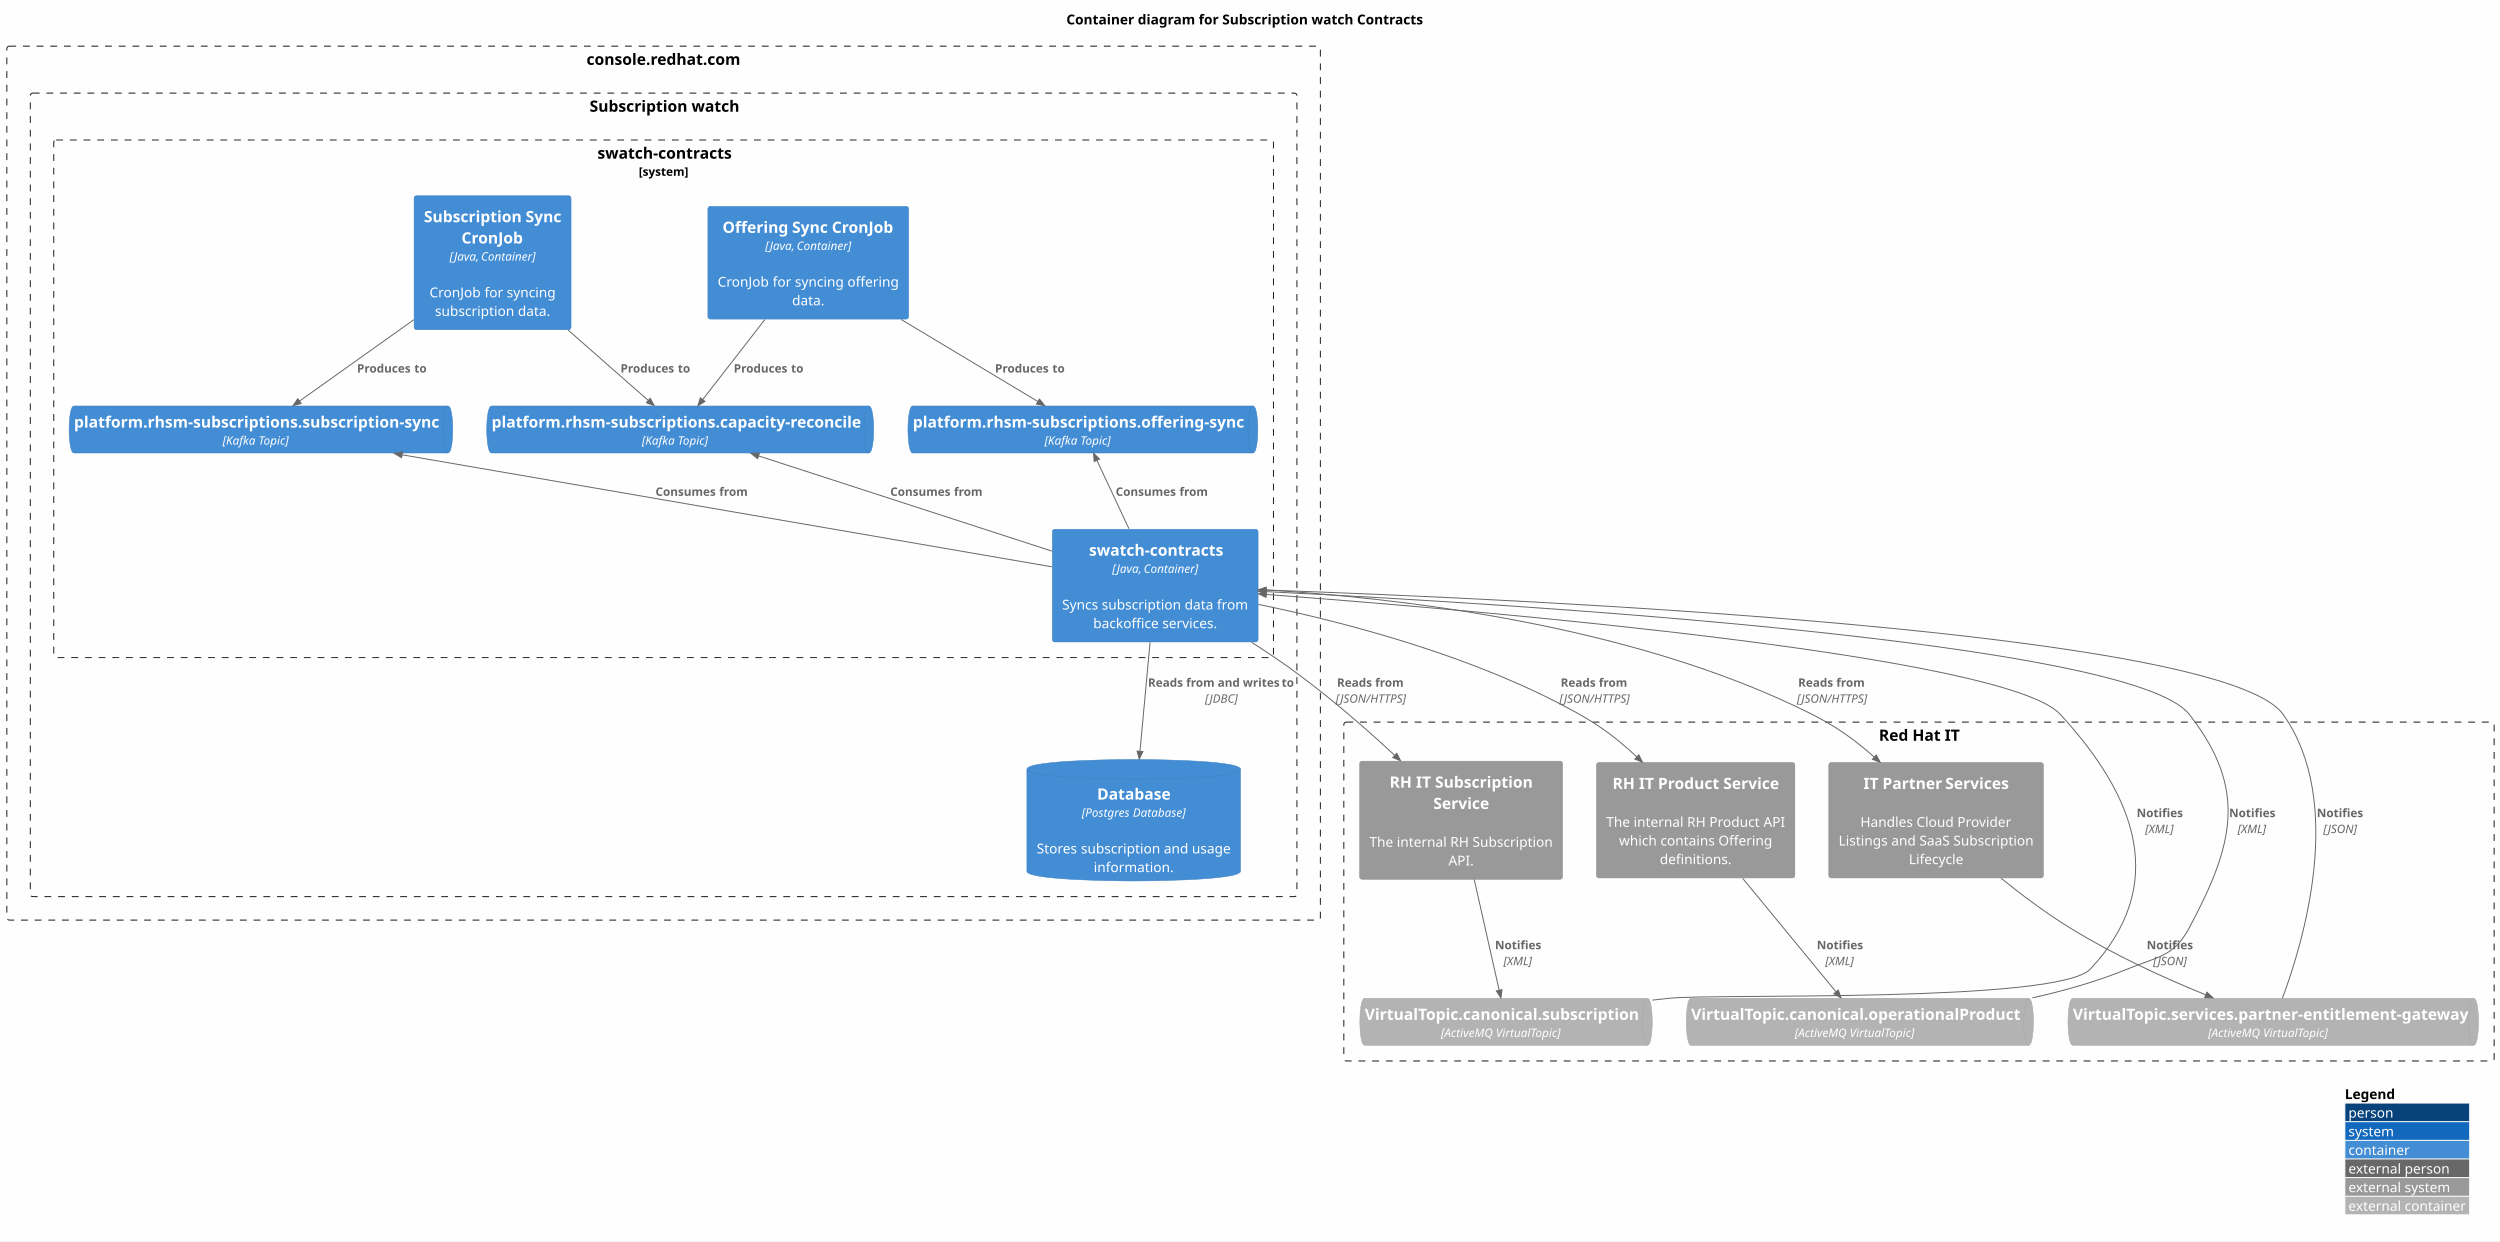
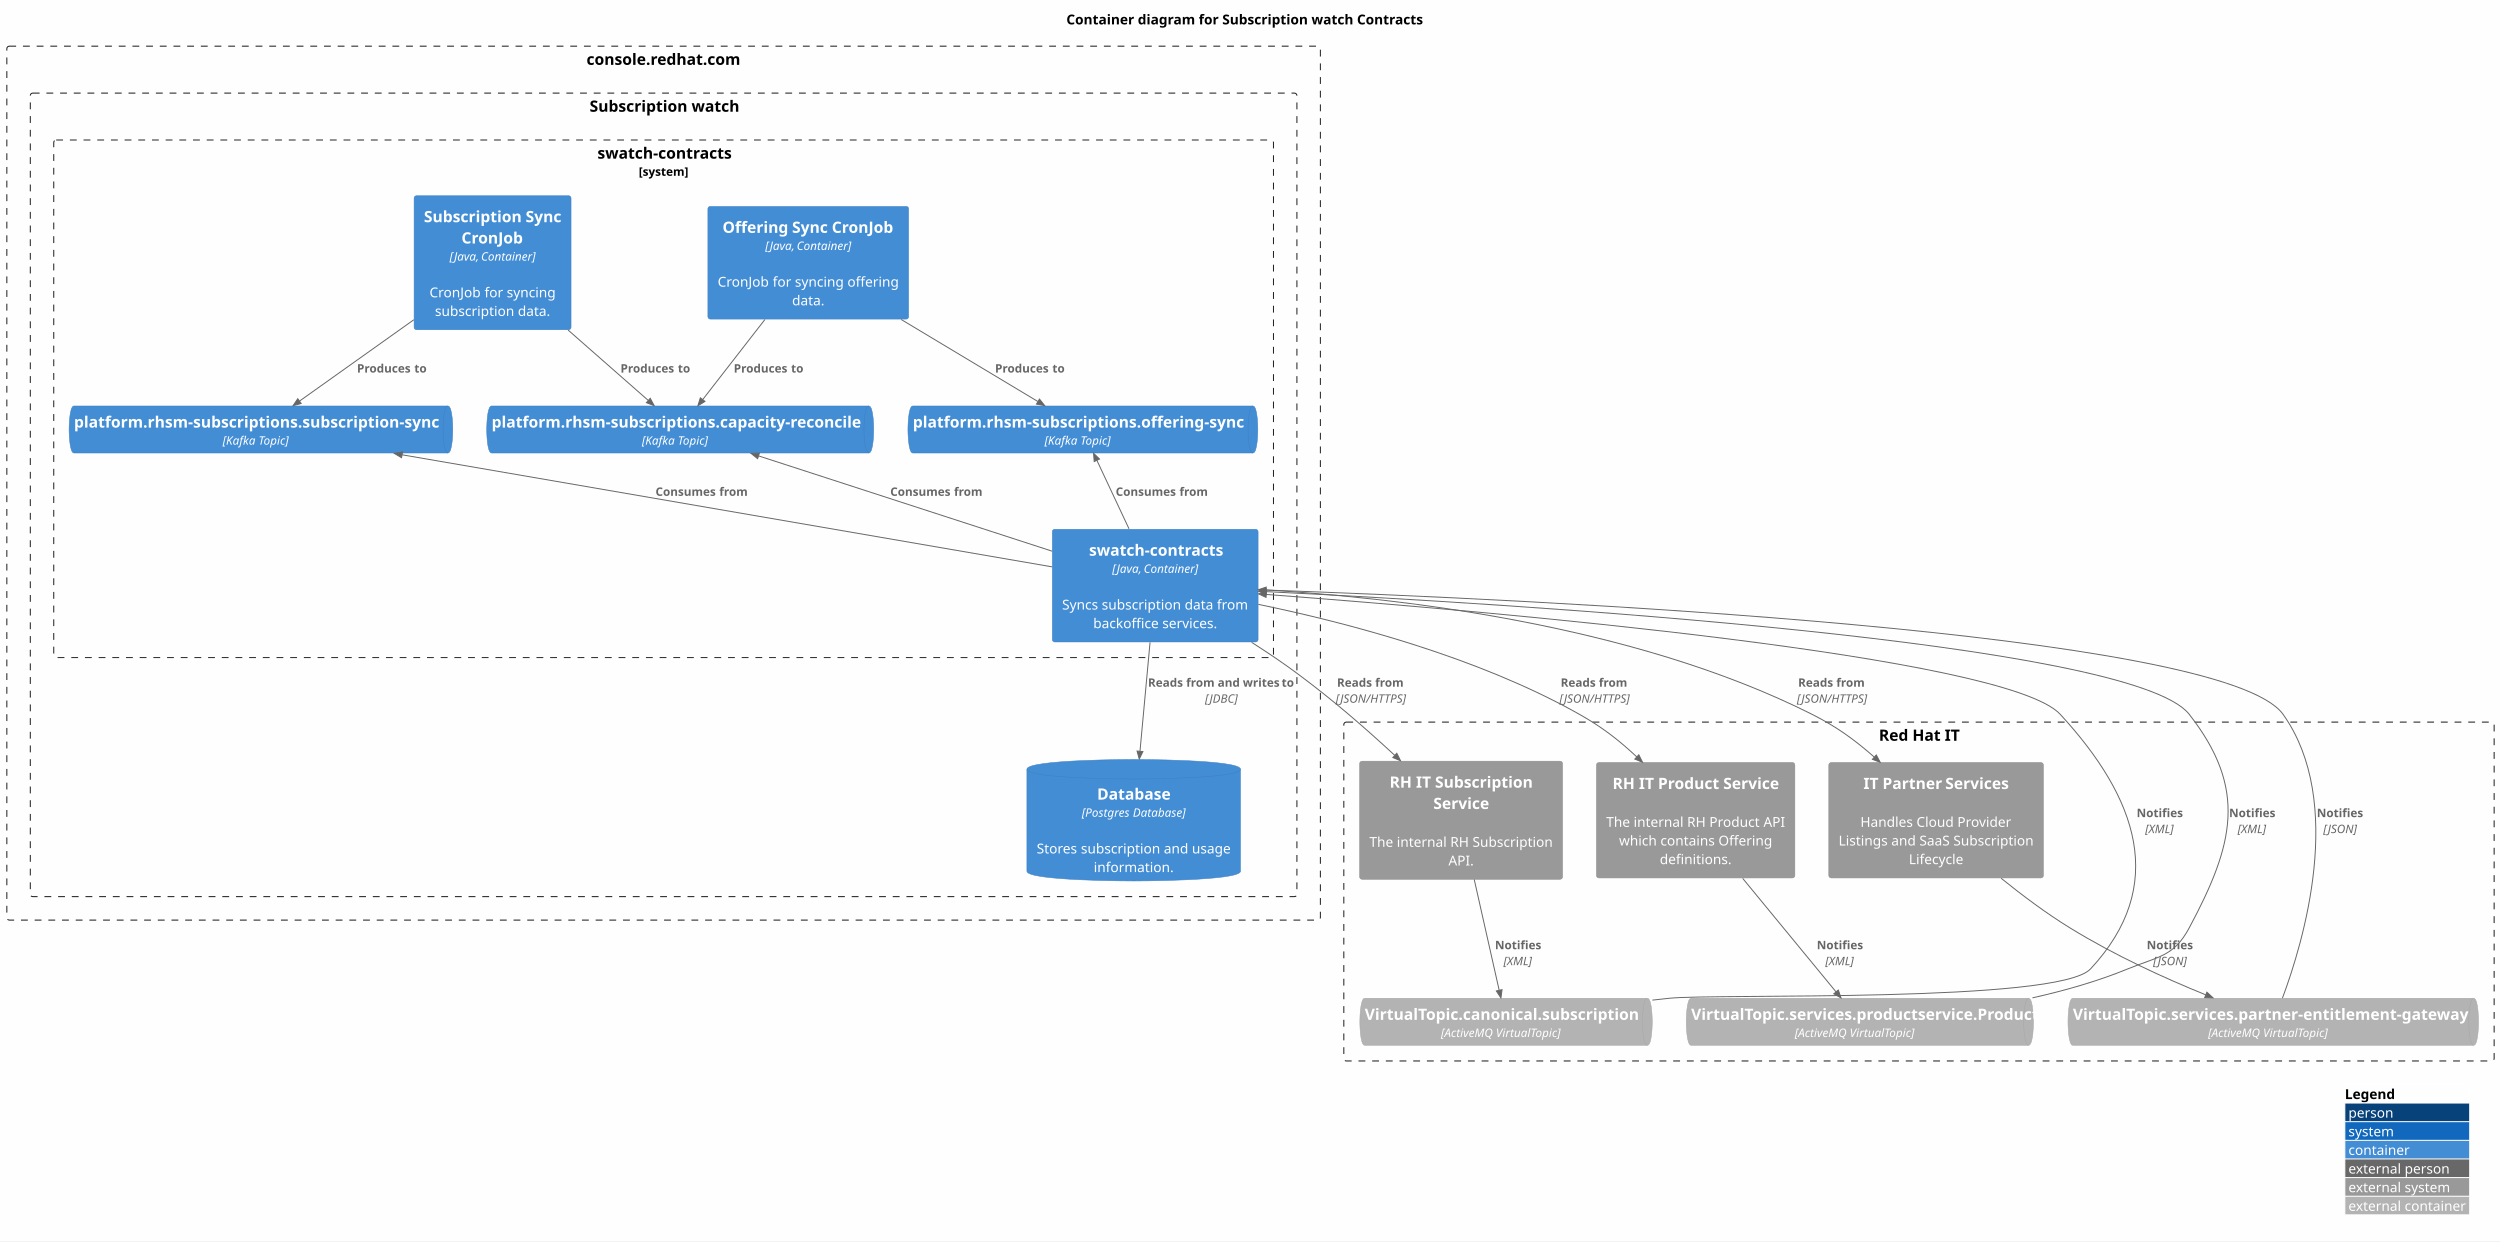
<svg xmlns="http://www.w3.org/2000/svg" contentStyleType="text/css" data-diagram-type="DESCRIPTION" height="1270px" preserveAspectRatio="none" style="width:2558px;height:1270px;background:#FEFEFE;" version="1.1" viewBox="0 0 2558 1270" width="2558px" zoomAndPan="magnify">
  <defs />
  <g>
    <rect fill="#FEFEFE" height="1270" style="stroke:transparent;stroke-width:1;" width="2558" x="0" y="0" />
    <text fill="#000000" font-family="sans-serif" font-size="14" font-weight="bold" lengthAdjust="spacing" textLength="361.776" x="1091.112" y="24.966">Container diagram for Subscription watch Contracts</text>
    <g id="cluster_crc">
      <rect fill="transparent" height="894.17" rx="2.5" ry="2.5" style="stroke:#181818;stroke-width:1;stroke-dasharray:7.0,7.0;" width="1344" x="7" y="47.256" />
      <text fill="#000000" font-family="sans-serif" font-size="16" font-weight="bold" lengthAdjust="spacing" textLength="157.752" x="600.124" y="66.36">console.redhat.com</text>
    </g>
    <g id="cluster_swatch">
      <rect fill="transparent" height="822.17" rx="2.5" ry="2.5" style="stroke:#181818;stroke-width:1;stroke-dasharray:7.0,7.0;" width="1296" x="31" y="95.256" />
      <text fill="#000000" font-family="sans-serif" font-size="16" font-weight="bold" lengthAdjust="spacing" textLength="151.46" x="603.27" y="114.36">Subscription watch</text>
    </g>
    <g id="cluster_subscription_sync">
      <rect fill="transparent" height="529.61" rx="2.5" ry="2.5" style="stroke:#181818;stroke-width:1;stroke-dasharray:7.0,7.0;" width="1248" x="55" y="143.256" />
      <text fill="#000000" font-family="sans-serif" font-size="16" font-weight="bold" lengthAdjust="spacing" textLength="135.44" x="611.28" y="162.36">swatch-contracts</text>
      <text fill="#000000" font-family="sans-serif" font-size="12" font-weight="bold" lengthAdjust="spacing" textLength="50.832" x="653.584" y="179.876">[system]</text>
    </g>
    <g id="cluster_rhit">
      <rect fill="transparent" height="346.7" rx="2.5" ry="2.5" style="stroke:#181818;stroke-width:1;stroke-dasharray:7.0,7.0;" width="1177" x="1375" y="738.866" />
      <text fill="#000000" font-family="sans-serif" font-size="16" font-weight="bold" lengthAdjust="spacing" textLength="82.064" x="1922.468" y="757.97">Red Hat IT</text>
    </g>
    <g id="elem_db">
      <path d="M1050.73,787.086 C1050.73,777.086 1159.997,777.086 1159.997,777.086 C1159.997,777.086 1269.263,777.086 1269.263,787.086 L1269.263,891.426 C1269.263,901.426 1159.997,901.426 1159.997,901.426 C1159.997,901.426 1050.73,901.426 1050.73,891.426 L1050.73,787.086 " fill="#438DD5" style="stroke:#3C7FC0;stroke-width:0.5;" />
      <path d="M1050.73,787.086 C1050.73,797.086 1159.997,797.086 1159.997,797.086 C1159.997,797.086 1269.263,797.086 1269.263,787.086 " fill="transparent" style="stroke:#3C7FC0;stroke-width:0.5;" />
      <text fill="#FFFFFF" font-family="sans-serif" font-size="16" font-weight="bold" lengthAdjust="spacing" textLength="74.912" x="1122.541" y="818.19">Database</text>
      <text fill="#FFFFFF" font-family="sans-serif" font-size="12" font-style="italic" lengthAdjust="spacing" textLength="49.104" x="1106.866" y="835.706">[Postgres</text>
      <text fill="#FFFFFF" font-family="sans-serif" font-size="12" font-style="italic" lengthAdjust="spacing" textLength="3.12" x="1155.971" y="835.706"> </text>
      <text fill="#FFFFFF" font-family="sans-serif" font-size="12" font-style="italic" lengthAdjust="spacing" textLength="54.036" x="1159.091" y="835.706">Database]</text>
      <text fill="#FFFFFF" font-family="sans-serif" font-size="14" lengthAdjust="spacing" textLength="3.64" x="1158.177" y="854.188"> </text>
      <text fill="#FFFFFF" font-family="sans-serif" font-size="14" lengthAdjust="spacing" textLength="41.594" x="1060.73" y="873.256">Stores</text>
      <text fill="#FFFFFF" font-family="sans-serif" font-size="14" lengthAdjust="spacing" textLength="3.64" x="1102.324" y="873.256"> </text>
      <text fill="#FFFFFF" font-family="sans-serif" font-size="14" lengthAdjust="spacing" textLength="81.186" x="1105.964" y="873.256">subscription</text>
      <text fill="#FFFFFF" font-family="sans-serif" font-size="14" lengthAdjust="spacing" textLength="3.64" x="1187.149" y="873.256"> </text>
      <text fill="#FFFFFF" font-family="sans-serif" font-size="14" lengthAdjust="spacing" textLength="25.116" x="1190.79" y="873.256">and</text>
      <text fill="#FFFFFF" font-family="sans-serif" font-size="14" lengthAdjust="spacing" textLength="3.64" x="1215.905" y="873.256"> </text>
      <text fill="#FFFFFF" font-family="sans-serif" font-size="14" lengthAdjust="spacing" textLength="39.718" x="1219.545" y="873.256">usage</text>
      <text fill="#FFFFFF" font-family="sans-serif" font-size="14" lengthAdjust="spacing" textLength="81.816" x="1119.089" y="892.324">information.</text>
    </g>
    <g id="elem_subscription_sync_job">
      <rect fill="#438DD5" height="137.132" rx="2.5" ry="2.5" style="stroke:#3C7FC0;stroke-width:0.5;" width="160.576" x="423.71" y="200.256" />
      <text fill="#FFFFFF" font-family="sans-serif" font-size="16" font-weight="bold" lengthAdjust="spacing" textLength="99.904" x="433.71" y="227.36">Subscription</text>
      <text fill="#FFFFFF" font-family="sans-serif" font-size="16" font-weight="bold" lengthAdjust="spacing" textLength="4.16" x="533.614" y="227.36"> </text>
      <text fill="#FFFFFF" font-family="sans-serif" font-size="16" font-weight="bold" lengthAdjust="spacing" textLength="36.512" x="537.774" y="227.36">Sync</text>
      <text fill="#FFFFFF" font-family="sans-serif" font-size="16" font-weight="bold" lengthAdjust="spacing" textLength="63.676" x="472.16" y="249.152">CronJob</text>
      <text fill="#FFFFFF" font-family="sans-serif" font-size="12" font-style="italic" lengthAdjust="spacing" textLength="29.064" x="459.988" y="266.668">[Java,</text>
      <text fill="#FFFFFF" font-family="sans-serif" font-size="12" font-style="italic" lengthAdjust="spacing" textLength="3.12" x="489.052" y="266.668"> </text>
      <text fill="#FFFFFF" font-family="sans-serif" font-size="12" font-style="italic" lengthAdjust="spacing" textLength="55.836" x="492.172" y="266.668">Container]</text>
      <text fill="#FFFFFF" font-family="sans-serif" font-size="14" lengthAdjust="spacing" textLength="3.64" x="502.178" y="285.15"> </text>
      <text fill="#FFFFFF" font-family="sans-serif" font-size="14" lengthAdjust="spacing" textLength="52.654" x="439.451" y="304.218">CronJob</text>
      <text fill="#FFFFFF" font-family="sans-serif" font-size="14" lengthAdjust="spacing" textLength="3.64" x="492.105" y="304.218"> </text>
      <text fill="#FFFFFF" font-family="sans-serif" font-size="14" lengthAdjust="spacing" textLength="19.068" x="495.745" y="304.218">for</text>
      <text fill="#FFFFFF" font-family="sans-serif" font-size="14" lengthAdjust="spacing" textLength="3.64" x="514.813" y="304.218"> </text>
      <text fill="#FFFFFF" font-family="sans-serif" font-size="14" lengthAdjust="spacing" textLength="50.092" x="518.453" y="304.218">syncing</text>
      <text fill="#FFFFFF" font-family="sans-serif" font-size="14" lengthAdjust="spacing" textLength="81.186" x="445.023" y="323.286">subscription</text>
      <text fill="#FFFFFF" font-family="sans-serif" font-size="14" lengthAdjust="spacing" textLength="3.64" x="526.209" y="323.286"> </text>
      <text fill="#FFFFFF" font-family="sans-serif" font-size="14" lengthAdjust="spacing" textLength="33.124" x="529.849" y="323.286">data.</text>
    </g>
    <g id="elem_offering_sync_job">
      <rect fill="#438DD5" height="115.34" rx="2.5" ry="2.5" style="stroke:#3C7FC0;stroke-width:0.5;" width="205.387" x="724.31" y="211.156" />
      <text fill="#FFFFFF" font-family="sans-serif" font-size="16" font-weight="bold" lengthAdjust="spacing" textLength="66.992" x="739.254" y="238.26">Offering</text>
      <text fill="#FFFFFF" font-family="sans-serif" font-size="16" font-weight="bold" lengthAdjust="spacing" textLength="4.16" x="806.246" y="238.26"> </text>
      <text fill="#FFFFFF" font-family="sans-serif" font-size="16" font-weight="bold" lengthAdjust="spacing" textLength="36.512" x="810.406" y="238.26">Sync</text>
      <text fill="#FFFFFF" font-family="sans-serif" font-size="16" font-weight="bold" lengthAdjust="spacing" textLength="4.16" x="846.918" y="238.26"> </text>
      <text fill="#FFFFFF" font-family="sans-serif" font-size="16" font-weight="bold" lengthAdjust="spacing" textLength="63.676" x="851.078" y="238.26">CronJob</text>
      <text fill="#FFFFFF" font-family="sans-serif" font-size="12" font-style="italic" lengthAdjust="spacing" textLength="29.064" x="782.993" y="255.776">[Java,</text>
      <text fill="#FFFFFF" font-family="sans-serif" font-size="12" font-style="italic" lengthAdjust="spacing" textLength="3.12" x="812.058" y="255.776"> </text>
      <text fill="#FFFFFF" font-family="sans-serif" font-size="12" font-style="italic" lengthAdjust="spacing" textLength="55.836" x="815.178" y="255.776">Container]</text>
      <text fill="#FFFFFF" font-family="sans-serif" font-size="14" lengthAdjust="spacing" textLength="3.64" x="825.184" y="274.258"> </text>
      <text fill="#FFFFFF" font-family="sans-serif" font-size="14" lengthAdjust="spacing" textLength="52.654" x="734.31" y="293.326">CronJob</text>
      <text fill="#FFFFFF" font-family="sans-serif" font-size="14" lengthAdjust="spacing" textLength="3.64" x="786.964" y="293.326"> </text>
      <text fill="#FFFFFF" font-family="sans-serif" font-size="14" lengthAdjust="spacing" textLength="19.068" x="790.604" y="293.326">for</text>
      <text fill="#FFFFFF" font-family="sans-serif" font-size="14" lengthAdjust="spacing" textLength="3.64" x="809.672" y="293.326"> </text>
      <text fill="#FFFFFF" font-family="sans-serif" font-size="14" lengthAdjust="spacing" textLength="50.092" x="813.312" y="293.326">syncing</text>
      <text fill="#FFFFFF" font-family="sans-serif" font-size="14" lengthAdjust="spacing" textLength="3.64" x="863.404" y="293.326"> </text>
      <text fill="#FFFFFF" font-family="sans-serif" font-size="14" lengthAdjust="spacing" textLength="52.654" x="867.043" y="293.326">offering</text>
      <text fill="#FFFFFF" font-family="sans-serif" font-size="14" lengthAdjust="spacing" textLength="33.124" x="810.442" y="312.394">data.</text>
    </g>
    <g id="elem_contracts">
      <rect fill="#438DD5" height="115.34" rx="2.5" ry="2.5" style="stroke:#3C7FC0;stroke-width:0.5;" width="210.539" x="1076.73" y="541.526" />
      <text fill="#FFFFFF" font-family="sans-serif" font-size="16" font-weight="bold" lengthAdjust="spacing" textLength="135.44" x="1114.28" y="568.63">swatch-contracts</text>
      <text fill="#FFFFFF" font-family="sans-serif" font-size="12" font-style="italic" lengthAdjust="spacing" textLength="29.064" x="1137.989" y="586.146">[Java,</text>
      <text fill="#FFFFFF" font-family="sans-serif" font-size="12" font-style="italic" lengthAdjust="spacing" textLength="3.12" x="1167.053" y="586.146"> </text>
      <text fill="#FFFFFF" font-family="sans-serif" font-size="12" font-style="italic" lengthAdjust="spacing" textLength="55.836" x="1170.174" y="586.146">Container]</text>
      <text fill="#FFFFFF" font-family="sans-serif" font-size="14" lengthAdjust="spacing" textLength="3.64" x="1180.18" y="604.628"> </text>
      <text fill="#FFFFFF" font-family="sans-serif" font-size="14" lengthAdjust="spacing" textLength="36.904" x="1086.73" y="623.696">Syncs</text>
      <text fill="#FFFFFF" font-family="sans-serif" font-size="14" lengthAdjust="spacing" textLength="3.64" x="1123.634" y="623.696"> </text>
      <text fill="#FFFFFF" font-family="sans-serif" font-size="14" lengthAdjust="spacing" textLength="81.186" x="1127.274" y="623.696">subscription</text>
      <text fill="#FFFFFF" font-family="sans-serif" font-size="14" lengthAdjust="spacing" textLength="3.64" x="1208.459" y="623.696"> </text>
      <text fill="#FFFFFF" font-family="sans-serif" font-size="14" lengthAdjust="spacing" textLength="29.372" x="1212.1" y="623.696">data</text>
      <text fill="#FFFFFF" font-family="sans-serif" font-size="14" lengthAdjust="spacing" textLength="3.64" x="1241.471" y="623.696"> </text>
      <text fill="#FFFFFF" font-family="sans-serif" font-size="14" lengthAdjust="spacing" textLength="32.158" x="1245.111" y="623.696">from</text>
      <text fill="#FFFFFF" font-family="sans-serif" font-size="14" lengthAdjust="spacing" textLength="66.99" x="1118.594" y="642.764">backoffice</text>
      <text fill="#FFFFFF" font-family="sans-serif" font-size="14" lengthAdjust="spacing" textLength="3.64" x="1185.584" y="642.764"> </text>
      <text fill="#FFFFFF" font-family="sans-serif" font-size="14" lengthAdjust="spacing" textLength="56.182" x="1189.224" y="642.764">services.</text>
    </g>
    <g id="elem_offering_sync_tasks">
      <path d="M934.01,415.386 L1281.999,415.386 C1286.999,415.386 1286.999,439.454 1286.999,439.454 C1286.999,439.454 1286.999,463.522 1281.999,463.522 L934.01,463.522 C929.01,463.522 929.01,439.454 929.01,439.454 C929.01,439.454 929.01,415.386 934.01,415.386 " fill="#438DD5" style="stroke:#3C7FC0;stroke-width:0.5;" />
      <path d="M1281.999,415.386 C1276.999,415.386 1276.999,439.454 1276.999,439.454 C1276.999,463.522 1281.999,463.522 1281.999,463.522 " fill="transparent" style="stroke:#3C7FC0;stroke-width:0.5;" />
      <text fill="#FFFFFF" font-family="sans-serif" font-size="16" font-weight="bold" lengthAdjust="spacing" textLength="337.989" x="934.01" y="437.49">platform.rhsm-subscriptions.offering-sync</text>
      <text fill="#FFFFFF" font-family="sans-serif" font-size="12" font-style="italic" lengthAdjust="spacing" textLength="33.612" x="1068.774" y="455.006">[Kafka</text>
      <text fill="#FFFFFF" font-family="sans-serif" font-size="12" font-style="italic" lengthAdjust="spacing" textLength="3.12" x="1102.386" y="455.006"> </text>
      <text fill="#FFFFFF" font-family="sans-serif" font-size="12" font-style="italic" lengthAdjust="spacing" textLength="31.728" x="1105.506" y="455.006">Topic]</text>
    </g>
    <g id="elem_capacity_reconcile_tasks">
      <path d="M503.01,415.386 L888.987,415.386 C893.987,415.386 893.987,439.454 893.987,439.454 C893.987,439.454 893.987,463.522 888.987,463.522 L503.01,463.522 C498.01,463.522 498.01,439.454 498.01,439.454 C498.01,439.454 498.01,415.386 503.01,415.386 " fill="#438DD5" style="stroke:#3C7FC0;stroke-width:0.5;" />
      <path d="M888.987,415.386 C883.987,415.386 883.987,439.454 883.987,439.454 C883.987,463.522 888.987,463.522 888.987,463.522 " fill="transparent" style="stroke:#3C7FC0;stroke-width:0.5;" />
      <text fill="#FFFFFF" font-family="sans-serif" font-size="16" font-weight="bold" lengthAdjust="spacing" textLength="375.977" x="503.01" y="437.49">platform.rhsm-subscriptions.capacity-reconcile</text>
      <text fill="#FFFFFF" font-family="sans-serif" font-size="12" font-style="italic" lengthAdjust="spacing" textLength="33.612" x="656.768" y="455.006">[Kafka</text>
      <text fill="#FFFFFF" font-family="sans-serif" font-size="12" font-style="italic" lengthAdjust="spacing" textLength="3.12" x="690.38" y="455.006"> </text>
      <text fill="#FFFFFF" font-family="sans-serif" font-size="12" font-style="italic" lengthAdjust="spacing" textLength="31.728" x="693.5" y="455.006">Topic]</text>
    </g>
    <g id="elem_subscription_sync_tasks">
      <path d="M75.7,415.386 L458.297,415.386 C463.297,415.386 463.297,439.454 463.297,439.454 C463.297,439.454 463.297,463.522 458.297,463.522 L75.7,463.522 C70.7,463.522 70.7,439.454 70.7,439.454 C70.7,439.454 70.7,415.386 75.7,415.386 " fill="#438DD5" style="stroke:#3C7FC0;stroke-width:0.5;" />
      <path d="M458.297,415.386 C453.297,415.386 453.297,439.454 453.297,439.454 C453.297,463.522 458.297,463.522 458.297,463.522 " fill="transparent" style="stroke:#3C7FC0;stroke-width:0.5;" />
      <text fill="#FFFFFF" font-family="sans-serif" font-size="16" font-weight="bold" lengthAdjust="spacing" textLength="372.597" x="75.7" y="437.49">platform.rhsm-subscriptions.subscription-sync</text>
      <text fill="#FFFFFF" font-family="sans-serif" font-size="12" font-style="italic" lengthAdjust="spacing" textLength="33.612" x="227.768" y="455.006">[Kafka</text>
      <text fill="#FFFFFF" font-family="sans-serif" font-size="12" font-style="italic" lengthAdjust="spacing" textLength="3.12" x="261.38" y="455.006"> </text>
      <text fill="#FFFFFF" font-family="sans-serif" font-size="12" font-style="italic" lengthAdjust="spacing" textLength="31.728" x="264.5" y="455.006">Topic]</text>
    </g>
    <g id="elem_rhit_subscriptions">
      <rect fill="#999999" height="120.788" rx="2.5" ry="2.5" style="stroke:#8A8A8A;stroke-width:0.5;" width="207.613" x="1391.19" y="778.866" />
      <text fill="#FFFFFF" font-family="sans-serif" font-size="16" font-weight="bold" lengthAdjust="spacing" textLength="22.808" x="1421.821" y="805.97">RH</text>
      <text fill="#FFFFFF" font-family="sans-serif" font-size="16" font-weight="bold" lengthAdjust="spacing" textLength="4.16" x="1444.629" y="805.97"> </text>
      <text fill="#FFFFFF" font-family="sans-serif" font-size="16" font-weight="bold" lengthAdjust="spacing" textLength="15.32" x="1448.789" y="805.97">IT</text>
      <text fill="#FFFFFF" font-family="sans-serif" font-size="16" font-weight="bold" lengthAdjust="spacing" textLength="4.16" x="1464.109" y="805.97"> </text>
      <text fill="#FFFFFF" font-family="sans-serif" font-size="16" font-weight="bold" lengthAdjust="spacing" textLength="99.904" x="1468.269" y="805.97">Subscription</text>
      <text fill="#FFFFFF" font-family="sans-serif" font-size="16" font-weight="bold" lengthAdjust="spacing" textLength="56.876" x="1466.559" y="827.762">Service</text>
      <text fill="#FFFFFF" font-family="sans-serif" font-size="14" lengthAdjust="spacing" textLength="3.64" x="1493.177" y="847.416"> </text>
      <text fill="#FFFFFF" font-family="sans-serif" font-size="14" lengthAdjust="spacing" textLength="24.332" x="1401.19" y="866.484">The</text>
      <text fill="#FFFFFF" font-family="sans-serif" font-size="14" lengthAdjust="spacing" textLength="3.64" x="1425.522" y="866.484"> </text>
      <text fill="#FFFFFF" font-family="sans-serif" font-size="14" lengthAdjust="spacing" textLength="51.114" x="1429.162" y="866.484">internal</text>
      <text fill="#FFFFFF" font-family="sans-serif" font-size="14" lengthAdjust="spacing" textLength="3.64" x="1480.276" y="866.484"> </text>
      <text fill="#FFFFFF" font-family="sans-serif" font-size="14" lengthAdjust="spacing" textLength="19.082" x="1483.916" y="866.484">RH</text>
      <text fill="#FFFFFF" font-family="sans-serif" font-size="14" lengthAdjust="spacing" textLength="3.64" x="1502.998" y="866.484"> </text>
      <text fill="#FFFFFF" font-family="sans-serif" font-size="14" lengthAdjust="spacing" textLength="82.166" x="1506.638" y="866.484">Subscription</text>
      <text fill="#FFFFFF" font-family="sans-serif" font-size="14" lengthAdjust="spacing" textLength="25.914" x="1482.04" y="885.552">API.</text>
    </g>
    <g id="elem_rhit_product">
      <rect fill="#999999" height="118.064" rx="2.5" ry="2.5" style="stroke:#8A8A8A;stroke-width:0.5;" width="203.007" x="1633.5" y="780.226" />
      <text fill="#FFFFFF" font-family="sans-serif" font-size="16" font-weight="bold" lengthAdjust="spacing" textLength="22.808" x="1649.936" y="807.33">RH</text>
      <text fill="#FFFFFF" font-family="sans-serif" font-size="16" font-weight="bold" lengthAdjust="spacing" textLength="4.16" x="1672.744" y="807.33"> </text>
      <text fill="#FFFFFF" font-family="sans-serif" font-size="16" font-weight="bold" lengthAdjust="spacing" textLength="15.32" x="1676.903" y="807.33">IT</text>
      <text fill="#FFFFFF" font-family="sans-serif" font-size="16" font-weight="bold" lengthAdjust="spacing" textLength="4.16" x="1692.224" y="807.33"> </text>
      <text fill="#FFFFFF" font-family="sans-serif" font-size="16" font-weight="bold" lengthAdjust="spacing" textLength="62.652" x="1696.384" y="807.33">Product</text>
      <text fill="#FFFFFF" font-family="sans-serif" font-size="16" font-weight="bold" lengthAdjust="spacing" textLength="4.16" x="1759.036" y="807.33"> </text>
      <text fill="#FFFFFF" font-family="sans-serif" font-size="16" font-weight="bold" lengthAdjust="spacing" textLength="56.876" x="1763.196" y="807.33">Service</text>
      <text fill="#FFFFFF" font-family="sans-serif" font-size="14" lengthAdjust="spacing" textLength="3.64" x="1733.184" y="826.984"> </text>
      <text fill="#FFFFFF" font-family="sans-serif" font-size="14" lengthAdjust="spacing" textLength="24.332" x="1643.5" y="846.052">The</text>
      <text fill="#FFFFFF" font-family="sans-serif" font-size="14" lengthAdjust="spacing" textLength="3.64" x="1667.832" y="846.052"> </text>
      <text fill="#FFFFFF" font-family="sans-serif" font-size="14" lengthAdjust="spacing" textLength="51.114" x="1671.472" y="846.052">internal</text>
      <text fill="#FFFFFF" font-family="sans-serif" font-size="14" lengthAdjust="spacing" textLength="3.64" x="1722.586" y="846.052"> </text>
      <text fill="#FFFFFF" font-family="sans-serif" font-size="14" lengthAdjust="spacing" textLength="19.082" x="1726.226" y="846.052">RH</text>
      <text fill="#FFFFFF" font-family="sans-serif" font-size="14" lengthAdjust="spacing" textLength="3.64" x="1745.308" y="846.052"> </text>
      <text fill="#FFFFFF" font-family="sans-serif" font-size="14" lengthAdjust="spacing" textLength="51.758" x="1748.948" y="846.052">Product</text>
      <text fill="#FFFFFF" font-family="sans-serif" font-size="14" lengthAdjust="spacing" textLength="3.64" x="1800.705" y="846.052"> </text>
      <text fill="#FFFFFF" font-family="sans-serif" font-size="14" lengthAdjust="spacing" textLength="22.162" x="1804.345" y="846.052">API</text>
      <text fill="#FFFFFF" font-family="sans-serif" font-size="14" lengthAdjust="spacing" textLength="38.64" x="1656.625" y="865.12">which</text>
      <text fill="#FFFFFF" font-family="sans-serif" font-size="14" lengthAdjust="spacing" textLength="3.64" x="1695.265" y="865.12"> </text>
      <text fill="#FFFFFF" font-family="sans-serif" font-size="14" lengthAdjust="spacing" textLength="55.72" x="1698.905" y="865.12">contains</text>
      <text fill="#FFFFFF" font-family="sans-serif" font-size="14" lengthAdjust="spacing" textLength="3.64" x="1754.625" y="865.12"> </text>
      <text fill="#FFFFFF" font-family="sans-serif" font-size="14" lengthAdjust="spacing" textLength="55.118" x="1758.264" y="865.12">Offering</text>
      <text fill="#FFFFFF" font-family="sans-serif" font-size="14" lengthAdjust="spacing" textLength="73.444" x="1698.282" y="884.188">definitions.</text>
    </g>
    <g id="elem_partnergw">
      <rect fill="#999999" height="118.064" rx="2.5" ry="2.5" style="stroke:#8A8A8A;stroke-width:0.5;" width="219.569" x="1871.22" y="780.226" />
      <text fill="#FFFFFF" font-family="sans-serif" font-size="16" font-weight="bold" lengthAdjust="spacing" textLength="15.32" x="1906.634" y="807.33">IT</text>
      <text fill="#FFFFFF" font-family="sans-serif" font-size="16" font-weight="bold" lengthAdjust="spacing" textLength="4.16" x="1921.955" y="807.33"> </text>
      <text fill="#FFFFFF" font-family="sans-serif" font-size="16" font-weight="bold" lengthAdjust="spacing" textLength="60.06" x="1926.114" y="807.33">Partner</text>
      <text fill="#FFFFFF" font-family="sans-serif" font-size="16" font-weight="bold" lengthAdjust="spacing" textLength="4.16" x="1986.175" y="807.33"> </text>
      <text fill="#FFFFFF" font-family="sans-serif" font-size="16" font-weight="bold" lengthAdjust="spacing" textLength="65.04" x="1990.335" y="807.33">Services</text>
      <text fill="#FFFFFF" font-family="sans-serif" font-size="14" lengthAdjust="spacing" textLength="3.64" x="1979.185" y="826.984"> </text>
      <text fill="#FFFFFF" font-family="sans-serif" font-size="14" lengthAdjust="spacing" textLength="53.704" x="1903.55" y="846.052">Handles</text>
      <text fill="#FFFFFF" font-family="sans-serif" font-size="14" lengthAdjust="spacing" textLength="3.64" x="1957.254" y="846.052"> </text>
      <text fill="#FFFFFF" font-family="sans-serif" font-size="14" lengthAdjust="spacing" textLength="38.192" x="1960.894" y="846.052">Cloud</text>
      <text fill="#FFFFFF" font-family="sans-serif" font-size="14" lengthAdjust="spacing" textLength="3.64" x="1999.086" y="846.052"> </text>
      <text fill="#FFFFFF" font-family="sans-serif" font-size="14" lengthAdjust="spacing" textLength="55.734" x="2002.726" y="846.052">Provider</text>
      <text fill="#FFFFFF" font-family="sans-serif" font-size="14" lengthAdjust="spacing" textLength="50.288" x="1881.22" y="865.12">Listings</text>
      <text fill="#FFFFFF" font-family="sans-serif" font-size="14" lengthAdjust="spacing" textLength="3.64" x="1931.508" y="865.12"> </text>
      <text fill="#FFFFFF" font-family="sans-serif" font-size="14" lengthAdjust="spacing" textLength="25.116" x="1935.148" y="865.12">and</text>
      <text fill="#FFFFFF" font-family="sans-serif" font-size="14" lengthAdjust="spacing" textLength="3.64" x="1960.264" y="865.12"> </text>
      <text fill="#FFFFFF" font-family="sans-serif" font-size="14" lengthAdjust="spacing" textLength="31.08" x="1963.904" y="865.12">SaaS</text>
      <text fill="#FFFFFF" font-family="sans-serif" font-size="14" lengthAdjust="spacing" textLength="3.64" x="1994.984" y="865.12"> </text>
      <text fill="#FFFFFF" font-family="sans-serif" font-size="14" lengthAdjust="spacing" textLength="82.166" x="1998.624" y="865.12">Subscription</text>
      <text fill="#FFFFFF" font-family="sans-serif" font-size="14" lengthAdjust="spacing" textLength="55.748" x="1953.131" y="884.188">Lifecycle</text>
    </g>
    <g id="elem_rhit_umb_subscription">
      <path d="M1396.39,1021.426 L1685.603,1021.426 C1690.603,1021.426 1690.603,1045.494 1690.603,1045.494 C1690.603,1045.494 1690.603,1069.562 1685.603,1069.562 L1396.39,1069.562 C1391.39,1069.562 1391.39,1045.494 1391.39,1045.494 C1391.39,1045.494 1391.39,1021.426 1396.39,1021.426 " fill="#B3B3B3" style="stroke:#A6A6A6;stroke-width:0.5;" />
      <path d="M1685.603,1021.426 C1680.603,1021.426 1680.603,1045.494 1680.603,1045.494 C1680.603,1069.562 1685.603,1069.562 1685.603,1069.562 " fill="transparent" style="stroke:#A6A6A6;stroke-width:0.5;" />
      <text fill="#FFFFFF" font-family="sans-serif" font-size="16" font-weight="bold" lengthAdjust="spacing" textLength="279.213" x="1396.39" y="1043.53">VirtualTopic.canonical.subscription</text>
      <text fill="#FFFFFF" font-family="sans-serif" font-size="12" font-style="italic" lengthAdjust="spacing" textLength="53.076" x="1474.364" y="1061.046">[ActiveMQ</text>
      <text fill="#FFFFFF" font-family="sans-serif" font-size="12" font-style="italic" lengthAdjust="spacing" textLength="3.12" x="1527.44" y="1061.046"> </text>
      <text fill="#FFFFFF" font-family="sans-serif" font-size="12" font-style="italic" lengthAdjust="spacing" textLength="67.069" x="1530.56" y="1061.046">VirtualTopic]</text>
    </g>
    <g id="elem_rhit_umb_product">
      <path d="M1730.36,1021.426 L2075.645,1021.426 C2080.645,1021.426 2080.645,1045.494 2080.645,1045.494 C2080.645,1045.494 2080.645,1069.562 2075.645,1069.562 L1730.36,1069.562 C1725.36,1069.562 1725.36,1045.494 1725.36,1045.494 C1725.36,1045.494 1725.36,1021.426 1730.36,1021.426 " fill="#B3B3B3" style="stroke:#A6A6A6;stroke-width:0.5;" />
      <path d="M2075.645,1021.426 C2070.645,1021.426 2070.645,1045.494 2070.645,1045.494 C2070.645,1069.562 2075.645,1069.562 2075.645,1069.562 " fill="transparent" style="stroke:#A6A6A6;stroke-width:0.5;" />
-       <text fill="#FFFFFF" font-family="sans-serif" font-size="16" font-weight="bold" lengthAdjust="spacing" textLength="335.285" x="1730.36" y="1043.53">VirtualTopic.canonical.operationalProduct</text>
+       <text fill="#FFFFFF" font-family="sans-serif" font-size="16" font-weight="bold" lengthAdjust="spacing" textLength="335.285" x="1730.36" y="1043.53">VirtualTopic.services.productservice.Product</text>
      <text fill="#FFFFFF" font-family="sans-serif" font-size="12" font-style="italic" lengthAdjust="spacing" textLength="53.076" x="1836.37" y="1061.046">[ActiveMQ</text>
      <text fill="#FFFFFF" font-family="sans-serif" font-size="12" font-style="italic" lengthAdjust="spacing" textLength="3.12" x="1889.446" y="1061.046"> </text>
      <text fill="#FFFFFF" font-family="sans-serif" font-size="12" font-style="italic" lengthAdjust="spacing" textLength="67.069" x="1892.566" y="1061.046">VirtualTopic]</text>
    </g>
    <g id="elem_rhit_contracts">
      <path d="M2120.97,1021.426 L2531.039,1021.426 C2536.039,1021.426 2536.039,1045.494 2536.039,1045.494 C2536.039,1045.494 2536.039,1069.562 2531.039,1069.562 L2120.97,1069.562 C2115.97,1069.562 2115.97,1045.494 2115.97,1045.494 C2115.97,1045.494 2115.97,1021.426 2120.97,1021.426 " fill="#B3B3B3" style="stroke:#A6A6A6;stroke-width:0.5;" />
      <path d="M2531.039,1021.426 C2526.039,1021.426 2526.039,1045.494 2526.039,1045.494 C2526.039,1069.562 2531.039,1069.562 2531.039,1069.562 " fill="transparent" style="stroke:#A6A6A6;stroke-width:0.5;" />
      <text fill="#FFFFFF" font-family="sans-serif" font-size="16" font-weight="bold" lengthAdjust="spacing" textLength="400.069" x="2120.97" y="1043.53">VirtualTopic.services.partner-entitlement-gateway</text>
      <text fill="#FFFFFF" font-family="sans-serif" font-size="12" font-style="italic" lengthAdjust="spacing" textLength="53.076" x="2259.372" y="1061.046">[ActiveMQ</text>
      <text fill="#FFFFFF" font-family="sans-serif" font-size="12" font-style="italic" lengthAdjust="spacing" textLength="3.12" x="2312.448" y="1061.046"> </text>
      <text fill="#FFFFFF" font-family="sans-serif" font-size="12" font-style="italic" lengthAdjust="spacing" textLength="67.069" x="2315.568" y="1061.046">VirtualTopic]</text>
    </g>
    <g id="link_subscription_sync_job_subscription_sync_tasks">
      <path d="M423.43,327.156 C381.16,357.226 338.208,387.787 306.398,410.427 " fill="transparent" id="subscription_sync_job-to-subscription_sync_tasks" style="stroke:#666666;stroke-width:1;" />
      <polygon fill="#666666" points="299.88,415.066,308.137,412.871,304.658,407.983,299.88,415.066" style="stroke:#666666;stroke-width:1;" />
      <text fill="#666666" font-family="sans-serif" font-size="12" font-weight="bold" lengthAdjust="spacing" textLength="55.548" x="365.27" y="381.214">Produces</text>
      <text fill="#666666" font-family="sans-serif" font-size="12" font-weight="bold" lengthAdjust="spacing" textLength="3.12" x="420.818" y="381.214"> </text>
      <text fill="#666666" font-family="sans-serif" font-size="12" font-weight="bold" lengthAdjust="spacing" textLength="12.342" x="423.938" y="381.214">to</text>
    </g>
    <g id="link_subscription_sync_job_capacity_reconcile_tasks">
      <path d="M581.26,337.686 C612.52,365.146 640.529,389.737 663.349,409.777 " fill="transparent" id="subscription_sync_job-to-capacity_reconcile_tasks" style="stroke:#666666;stroke-width:1;" />
      <polygon fill="#666666" points="669.36,415.056,665.328,407.523,661.369,412.031,669.36,415.056" style="stroke:#666666;stroke-width:1;" />
      <text fill="#666666" font-family="sans-serif" font-size="12" font-weight="bold" lengthAdjust="spacing" textLength="55.548" x="634.9" y="381.214">Produces</text>
      <text fill="#666666" font-family="sans-serif" font-size="12" font-weight="bold" lengthAdjust="spacing" textLength="3.12" x="690.448" y="381.214"> </text>
      <text fill="#666666" font-family="sans-serif" font-size="12" font-weight="bold" lengthAdjust="spacing" textLength="12.342" x="693.568" y="381.214">to</text>
    </g>
    <g id="link_offering_sync_job_offering_sync_tasks">
      <path d="M922.13,326.916 C972.29,357.016 1024.221,388.179 1062.041,410.879 " fill="transparent" id="offering_sync_job-to-offering_sync_tasks" style="stroke:#666666;stroke-width:1;" />
      <polygon fill="#666666" points="1068.9,414.996,1063.585,408.307,1060.497,413.451,1068.9,414.996" style="stroke:#666666;stroke-width:1;" />
      <text fill="#666666" font-family="sans-serif" font-size="12" font-weight="bold" lengthAdjust="spacing" textLength="55.548" x="1018.11" y="381.214">Produces</text>
      <text fill="#666666" font-family="sans-serif" font-size="12" font-weight="bold" lengthAdjust="spacing" textLength="3.12" x="1073.658" y="381.214"> </text>
      <text fill="#666666" font-family="sans-serif" font-size="12" font-weight="bold" lengthAdjust="spacing" textLength="12.342" x="1076.778" y="381.214">to</text>
    </g>
    <g id="link_offering_sync_job_capacity_reconcile_tasks">
      <path d="M782.65,326.916 C759.19,357.106 736.588,386.208 718.968,408.888 " fill="transparent" id="offering_sync_job-to-capacity_reconcile_tasks" style="stroke:#666666;stroke-width:1;" />
      <polygon fill="#666666" points="714.06,415.206,721.337,410.729,716.599,407.048,714.06,415.206" style="stroke:#666666;stroke-width:1;" />
      <text fill="#666666" font-family="sans-serif" font-size="12" font-weight="bold" lengthAdjust="spacing" textLength="55.548" x="750.77" y="381.214">Produces</text>
      <text fill="#666666" font-family="sans-serif" font-size="12" font-weight="bold" lengthAdjust="spacing" textLength="3.12" x="806.318" y="381.214"> </text>
      <text fill="#666666" font-family="sans-serif" font-size="12" font-weight="bold" lengthAdjust="spacing" textLength="12.342" x="809.438" y="381.214">to</text>
    </g>
    <g id="link_subscription_sync_tasks_contracts">
      <path d="M411.374,465.345 C595.084,497.015 910.11,551.326 1076.42,579.996 " fill="transparent" id="subscription_sync_tasks-backto-contracts" style="stroke:#666666;stroke-width:1;" />
      <polygon fill="#666666" points="403.49,463.986,410.864,468.301,411.883,462.389,403.49,463.986" style="stroke:#666666;stroke-width:1;" />
      <text fill="#666666" font-family="sans-serif" font-size="12" font-weight="bold" lengthAdjust="spacing" textLength="62.16" x="670.72" y="507.354">Consumes</text>
      <text fill="#666666" font-family="sans-serif" font-size="12" font-weight="bold" lengthAdjust="spacing" textLength="3.12" x="732.88" y="507.354"> </text>
      <text fill="#666666" font-family="sans-serif" font-size="12" font-weight="bold" lengthAdjust="spacing" textLength="29.064" x="736" y="507.354">from</text>
    </g>
    <g id="link_capacity_reconcile_tasks_contracts">
      <path d="M776.109,466.456 C857.739,492.956 983.51,533.776 1076.64,564.006 " fill="transparent" id="capacity_reconcile_tasks-backto-contracts" style="stroke:#666666;stroke-width:1;" />
      <polygon fill="#666666" points="768.5,463.986,775.183,469.31,777.035,463.603,768.5,463.986" style="stroke:#666666;stroke-width:1;" />
      <text fill="#666666" font-family="sans-serif" font-size="12" font-weight="bold" lengthAdjust="spacing" textLength="62.16" x="910.9" y="507.354">Consumes</text>
      <text fill="#666666" font-family="sans-serif" font-size="12" font-weight="bold" lengthAdjust="spacing" textLength="3.12" x="973.06" y="507.354"> </text>
      <text fill="#666666" font-family="sans-serif" font-size="12" font-weight="bold" lengthAdjust="spacing" textLength="29.064" x="976.181" y="507.354">from</text>
    </g>
    <g id="link_offering_sync_tasks_contracts">
      <path d="M1122.318,470.978 C1131.848,491.288 1142.67,514.366 1155.2,541.076 " fill="transparent" id="offering_sync_tasks-backto-contracts" style="stroke:#666666;stroke-width:1;" />
      <polygon fill="#666666" points="1118.92,463.736,1119.602,472.253,1125.034,469.704,1118.92,463.736" style="stroke:#666666;stroke-width:1;" />
      <text fill="#666666" font-family="sans-serif" font-size="12" font-weight="bold" lengthAdjust="spacing" textLength="62.16" x="1141.57" y="507.354">Consumes</text>
      <text fill="#666666" font-family="sans-serif" font-size="12" font-weight="bold" lengthAdjust="spacing" textLength="3.12" x="1203.73" y="507.354"> </text>
      <text fill="#666666" font-family="sans-serif" font-size="12" font-weight="bold" lengthAdjust="spacing" textLength="29.064" x="1206.851" y="507.354">from</text>
    </g>
    <g id="link_contracts_db">
      <path d="M1176.73,657.216 C1173.4,693.256 1169.837,731.85 1166.427,768.73 " fill="transparent" id="contracts-to-db" style="stroke:#666666;stroke-width:1;" />
      <polygon fill="#666666" points="1165.69,776.696,1169.414,769.006,1163.439,768.454,1165.69,776.696" style="stroke:#666666;stroke-width:1;" />
      <text fill="#666666" font-family="sans-serif" font-size="12" font-weight="bold" lengthAdjust="spacing" textLength="35.967" x="1174.62" y="702.694">Reads</text>
      <text fill="#666666" font-family="sans-serif" font-size="12" font-weight="bold" lengthAdjust="spacing" textLength="3.12" x="1210.587" y="702.694"> </text>
      <text fill="#666666" font-family="sans-serif" font-size="12" font-weight="bold" lengthAdjust="spacing" textLength="29.064" x="1213.707" y="702.694">from</text>
      <text fill="#666666" font-family="sans-serif" font-size="12" font-weight="bold" lengthAdjust="spacing" textLength="3.12" x="1242.772" y="702.694"> </text>
      <text fill="#666666" font-family="sans-serif" font-size="12" font-weight="bold" lengthAdjust="spacing" textLength="22.653" x="1245.891" y="702.694">and</text>
      <text fill="#666666" font-family="sans-serif" font-size="12" font-weight="bold" lengthAdjust="spacing" textLength="3.12" x="1268.545" y="702.694"> </text>
      <text fill="#666666" font-family="sans-serif" font-size="12" font-weight="bold" lengthAdjust="spacing" textLength="36.582" x="1271.665" y="702.694">writes</text>
      <text fill="#666666" font-family="sans-serif" font-size="12" font-weight="bold" lengthAdjust="spacing" textLength="3.12" x="1308.247" y="702.694"> </text>
      <text fill="#666666" font-family="sans-serif" font-size="12" font-weight="bold" lengthAdjust="spacing" textLength="12.342" x="1311.367" y="702.694">to</text>
      <text fill="#666666" font-family="sans-serif" font-size="12" font-style="italic" lengthAdjust="spacing" textLength="32.484" x="1232.922" y="719.038">[JDBC]</text>
    </g>
    <g id="link_contracts_rhit_subscriptions">
      <path d="M1280.67,657.256 C1296.48,667.326 1312.42,678.056 1327,688.866 C1363.84,716.176 1396.389,744.452 1427.169,772.942 " fill="transparent" id="contracts-to-rhit_subscriptions" style="stroke:#666666;stroke-width:1;" />
      <polygon fill="#666666" points="1433.04,778.376,1429.207,770.74,1425.131,775.143,1433.04,778.376" style="stroke:#666666;stroke-width:1;" />
      <text fill="#666666" font-family="sans-serif" font-size="12" font-weight="bold" lengthAdjust="spacing" textLength="35.967" x="1368.011" y="702.694">Reads</text>
      <text fill="#666666" font-family="sans-serif" font-size="12" font-weight="bold" lengthAdjust="spacing" textLength="3.12" x="1403.978" y="702.694"> </text>
      <text fill="#666666" font-family="sans-serif" font-size="12" font-weight="bold" lengthAdjust="spacing" textLength="29.064" x="1407.098" y="702.694">from</text>
      <text fill="#666666" font-family="sans-serif" font-size="12" font-style="italic" lengthAdjust="spacing" textLength="70.752" x="1366.71" y="719.038">[JSON/HTTPS]</text>
    </g>
    <g id="link_contracts_rhit_umb_subscription">
      <path d="M1295.628,608.245 C1526.727,625.595 2052.99,671.176 2108,730.866 C2187.03,816.626 2218.55,906.146 2139,991.426 C2106.26,1026.536 1755.75,1016.476 1708,1021.426 C1702.32,1022.016 1696.54,1022.656 1690.71,1023.316 " fill="transparent" id="contracts-backto-rhit_umb_subscription" style="stroke:#666666;stroke-width:1;" />
      <polygon fill="#666666" points="1287.65,607.646,1295.403,611.236,1295.852,605.253,1287.65,607.646" style="stroke:#666666;stroke-width:1;" />
      <text fill="#666666" font-family="sans-serif" font-size="12" font-weight="bold" lengthAdjust="spacing" textLength="46.548" x="2186.22" y="836.084">Notifies</text>
      <text fill="#666666" font-family="sans-serif" font-size="12" font-style="italic" lengthAdjust="spacing" textLength="29.112" x="2194.938" y="852.428">[XML]</text>
    </g>
    <g id="link_contracts_rhit_umb_product">
      <path d="M1295.55,605.351 C1551.75,618.031 2181.82,656.466 2240,730.866 C2299.83,807.386 2285.84,863.786 2240,949.426 C2224.12,979.096 2208.13,978.646 2177,991.426 C2146.41,1003.996 2112.65,1013.626 2079.6,1021.006 " fill="transparent" id="contracts-backto-rhit_umb_product" style="stroke:#666666;stroke-width:1;" />
      <polygon fill="#666666" points="1287.56,604.956,1295.402,608.348,1295.698,602.355,1287.56,604.956" style="stroke:#666666;stroke-width:1;" />
      <text fill="#666666" font-family="sans-serif" font-size="12" font-weight="bold" lengthAdjust="spacing" textLength="46.548" x="2280.8" y="836.084">Notifies</text>
      <text fill="#666666" font-family="sans-serif" font-size="12" font-style="italic" lengthAdjust="spacing" textLength="29.112" x="2289.518" y="852.428">[XML]</text>
    </g>
    <g id="link_contracts_rhit_contracts">
      <path d="M1295.465,603.717 C1568.885,613.317 2275.52,646.076 2336,730.866 C2400.22,820.896 2356.3,965.356 2335.37,1021.316 " fill="transparent" id="contracts-backto-rhit_contracts" style="stroke:#666666;stroke-width:1;" />
      <polygon fill="#666666" points="1287.47,603.436,1295.36,606.715,1295.57,600.718,1287.47,603.436" style="stroke:#666666;stroke-width:1;" />
      <text fill="#666666" font-family="sans-serif" font-size="12" font-weight="bold" lengthAdjust="spacing" textLength="46.548" x="2370.57" y="836.084">Notifies</text>
      <text fill="#666666" font-family="sans-serif" font-size="12" font-style="italic" lengthAdjust="spacing" textLength="33.432" x="2377.128" y="852.428">[JSON]</text>
    </g>
    <g id="link_contracts_rhit_product">
      <path d="M1287.55,618.386 C1378.78,637.196 1511.98,672.226 1616,730.866 C1639.15,743.916 1655.742,756.717 1674.782,774.487 " fill="transparent" id="contracts-to-rhit_product" style="stroke:#666666;stroke-width:1;" />
      <polygon fill="#666666" points="1680.63,779.946,1676.828,772.294,1672.735,776.681,1680.63,779.946" style="stroke:#666666;stroke-width:1;" />
      <text fill="#666666" font-family="sans-serif" font-size="12" font-weight="bold" lengthAdjust="spacing" textLength="35.967" x="1596.87" y="702.694">Reads</text>
      <text fill="#666666" font-family="sans-serif" font-size="12" font-weight="bold" lengthAdjust="spacing" textLength="3.12" x="1632.838" y="702.694"> </text>
      <text fill="#666666" font-family="sans-serif" font-size="12" font-weight="bold" lengthAdjust="spacing" textLength="29.064" x="1635.958" y="702.694">from</text>
      <text fill="#666666" font-family="sans-serif" font-size="12" font-style="italic" lengthAdjust="spacing" textLength="70.752" x="1595.57" y="719.038">[JSON/HTTPS]</text>
    </g>
    <g id="link_contracts_partnergw">
      <path d="M1287.52,603.196 C1424.86,610.906 1669.14,637.846 1854,730.866 C1879.02,743.456 1897.306,756.639 1917.836,774.719 " fill="transparent" id="contracts-to-partnergw" style="stroke:#666666;stroke-width:1;" />
      <polygon fill="#666666" points="1923.84,780.006,1919.819,772.467,1915.853,776.97,1923.84,780.006" style="stroke:#666666;stroke-width:1;" />
      <text fill="#666666" font-family="sans-serif" font-size="12" font-weight="bold" lengthAdjust="spacing" textLength="35.967" x="1839.841" y="702.694">Reads</text>
      <text fill="#666666" font-family="sans-serif" font-size="12" font-weight="bold" lengthAdjust="spacing" textLength="3.12" x="1875.808" y="702.694"> </text>
      <text fill="#666666" font-family="sans-serif" font-size="12" font-weight="bold" lengthAdjust="spacing" textLength="29.064" x="1878.928" y="702.694">from</text>
      <text fill="#666666" font-family="sans-serif" font-size="12" font-style="italic" lengthAdjust="spacing" textLength="70.752" x="1838.54" y="719.038">[JSON/HTTPS]</text>
    </g>
    <g id="link_rhit_product_rhit_umb_product">
      <path d="M1783.14,898.786 C1816.59,939.456 1854.297,985.298 1878.657,1014.908 " fill="transparent" id="rhit_product-to-rhit_umb_product" style="stroke:#666666;stroke-width:1;" />
      <polygon fill="#666666" points="1883.74,1021.086,1880.974,1013.002,1876.341,1016.814,1883.74,1021.086" style="stroke:#666666;stroke-width:1;" />
      <text fill="#666666" font-family="sans-serif" font-size="12" font-weight="bold" lengthAdjust="spacing" textLength="46.548" x="1858.94" y="971.254">Notifies</text>
      <text fill="#666666" font-family="sans-serif" font-size="12" font-style="italic" lengthAdjust="spacing" textLength="29.112" x="1867.658" y="987.598">[XML]</text>
    </g>
    <g id="link_rhit_subscriptions_rhit_umb_subscription">
      <path d="M1508.43,899.886 C1517.55,940.386 1527.362,983.942 1533.972,1013.282 " fill="transparent" id="rhit_subscriptions-to-rhit_umb_subscription" style="stroke:#666666;stroke-width:1;" />
      <polygon fill="#666666" points="1535.73,1021.086,1536.898,1012.622,1531.045,1013.941,1535.73,1021.086" style="stroke:#666666;stroke-width:1;" />
      <text fill="#666666" font-family="sans-serif" font-size="12" font-weight="bold" lengthAdjust="spacing" textLength="46.548" x="1529.66" y="971.254">Notifies</text>
      <text fill="#666666" font-family="sans-serif" font-size="12" font-style="italic" lengthAdjust="spacing" textLength="29.112" x="1538.378" y="987.598">[XML]</text>
    </g>
    <g id="link_partnergw_rhit_contracts">
      <path d="M2047.58,898.676 C2069.23,916.176 2093.9,934.626 2118,949.426 C2164.86,978.206 2214.492,1000.657 2256.972,1017.967 " fill="transparent" id="partnergw-to-rhit_contracts" style="stroke:#666666;stroke-width:1;" />
      <polygon fill="#666666" points="2264.38,1020.986,2258.104,1015.189,2255.839,1020.745,2264.38,1020.986" style="stroke:#666666;stroke-width:1;" />
      <text fill="#666666" font-family="sans-serif" font-size="12" font-weight="bold" lengthAdjust="spacing" textLength="46.548" x="2196.51" y="971.254">Notifies</text>
      <text fill="#666666" font-family="sans-serif" font-size="12" font-style="italic" lengthAdjust="spacing" textLength="33.432" x="2203.068" y="987.598">[JSON]</text>
    </g>
    <text fill="#000000" font-family="sans-serif" font-size="14" font-weight="bold" lengthAdjust="spacing" textLength="51.625" x="2399.236" y="1124.532">Legend</text>
    <text fill="#FFFFFF" font-family="sans-serif" font-size="14" lengthAdjust="spacing" textLength="3.64" x="2450.861" y="1124.532"> </text>
    <rect fill="#08427B" height="19.068" style="stroke:transparent;stroke-width:1;" width="127.763" x="2399.236" y="1128.634" />
    <text fill="#FFFFFF" font-family="sans-serif" font-size="14" lengthAdjust="spacing" textLength="46.116" x="2402.876" y="1143.6">person</text>
    <rect fill="#1168BD" height="19.068" style="stroke:transparent;stroke-width:1;" width="127.763" x="2399.236" y="1147.702" />
    <text fill="#FFFFFF" font-family="sans-serif" font-size="14" lengthAdjust="spacing" textLength="46.592" x="2402.876" y="1162.668">system</text>
    <rect fill="#438DD5" height="19.068" style="stroke:transparent;stroke-width:1;" width="127.763" x="2399.236" y="1166.77" />
    <text fill="#FFFFFF" font-family="sans-serif" font-size="14" lengthAdjust="spacing" textLength="62.692" x="2402.876" y="1181.736">container</text>
    <rect fill="#686868" height="19.068" style="stroke:transparent;stroke-width:1;" width="127.763" x="2399.236" y="1185.838" />
    <text fill="#FFFFFF" font-family="sans-serif" font-size="14" lengthAdjust="spacing" textLength="103.908" x="2402.876" y="1200.803">external person</text>
    <rect fill="#999999" height="19.068" style="stroke:transparent;stroke-width:1;" width="127.763" x="2399.236" y="1204.906" />
    <text fill="#FFFFFF" font-family="sans-serif" font-size="14" lengthAdjust="spacing" textLength="104.384" x="2402.876" y="1219.871">external system</text>
    <rect fill="#B3B3B3" height="19.068" style="stroke:transparent;stroke-width:1;" width="127.763" x="2399.236" y="1223.973" />
    <text fill="#FFFFFF" font-family="sans-serif" font-size="14" lengthAdjust="spacing" textLength="120.484" x="2402.876" y="1238.939">external container</text>
    <line style="stroke:#FFFFFF;stroke-width:1;" x1="2399.236" x2="2527" y1="1109.566" y2="1109.566" />
    <line style="stroke:#FFFFFF;stroke-width:1;" x1="2399.236" x2="2527" y1="1128.634" y2="1128.634" />
    <line style="stroke:#FFFFFF;stroke-width:1;" x1="2399.236" x2="2527" y1="1147.702" y2="1147.702" />
    <line style="stroke:#FFFFFF;stroke-width:1;" x1="2399.236" x2="2527" y1="1166.77" y2="1166.77" />
    <line style="stroke:#FFFFFF;stroke-width:1;" x1="2399.236" x2="2527" y1="1185.838" y2="1185.838" />
    <line style="stroke:#FFFFFF;stroke-width:1;" x1="2399.236" x2="2527" y1="1204.906" y2="1204.906" />
    <line style="stroke:#FFFFFF;stroke-width:1;" x1="2399.236" x2="2527" y1="1223.973" y2="1223.973" />
    <line style="stroke:#FFFFFF;stroke-width:1;" x1="2399.236" x2="2527" y1="1243.041" y2="1243.041" />
    <line style="stroke:#FFFFFF;stroke-width:1;" x1="2399.236" x2="2399.236" y1="1109.566" y2="1243.041" />
    <line style="stroke:#FFFFFF;stroke-width:1;" x1="2527" x2="2527" y1="1109.566" y2="1243.041" />
  </g>
</svg>
